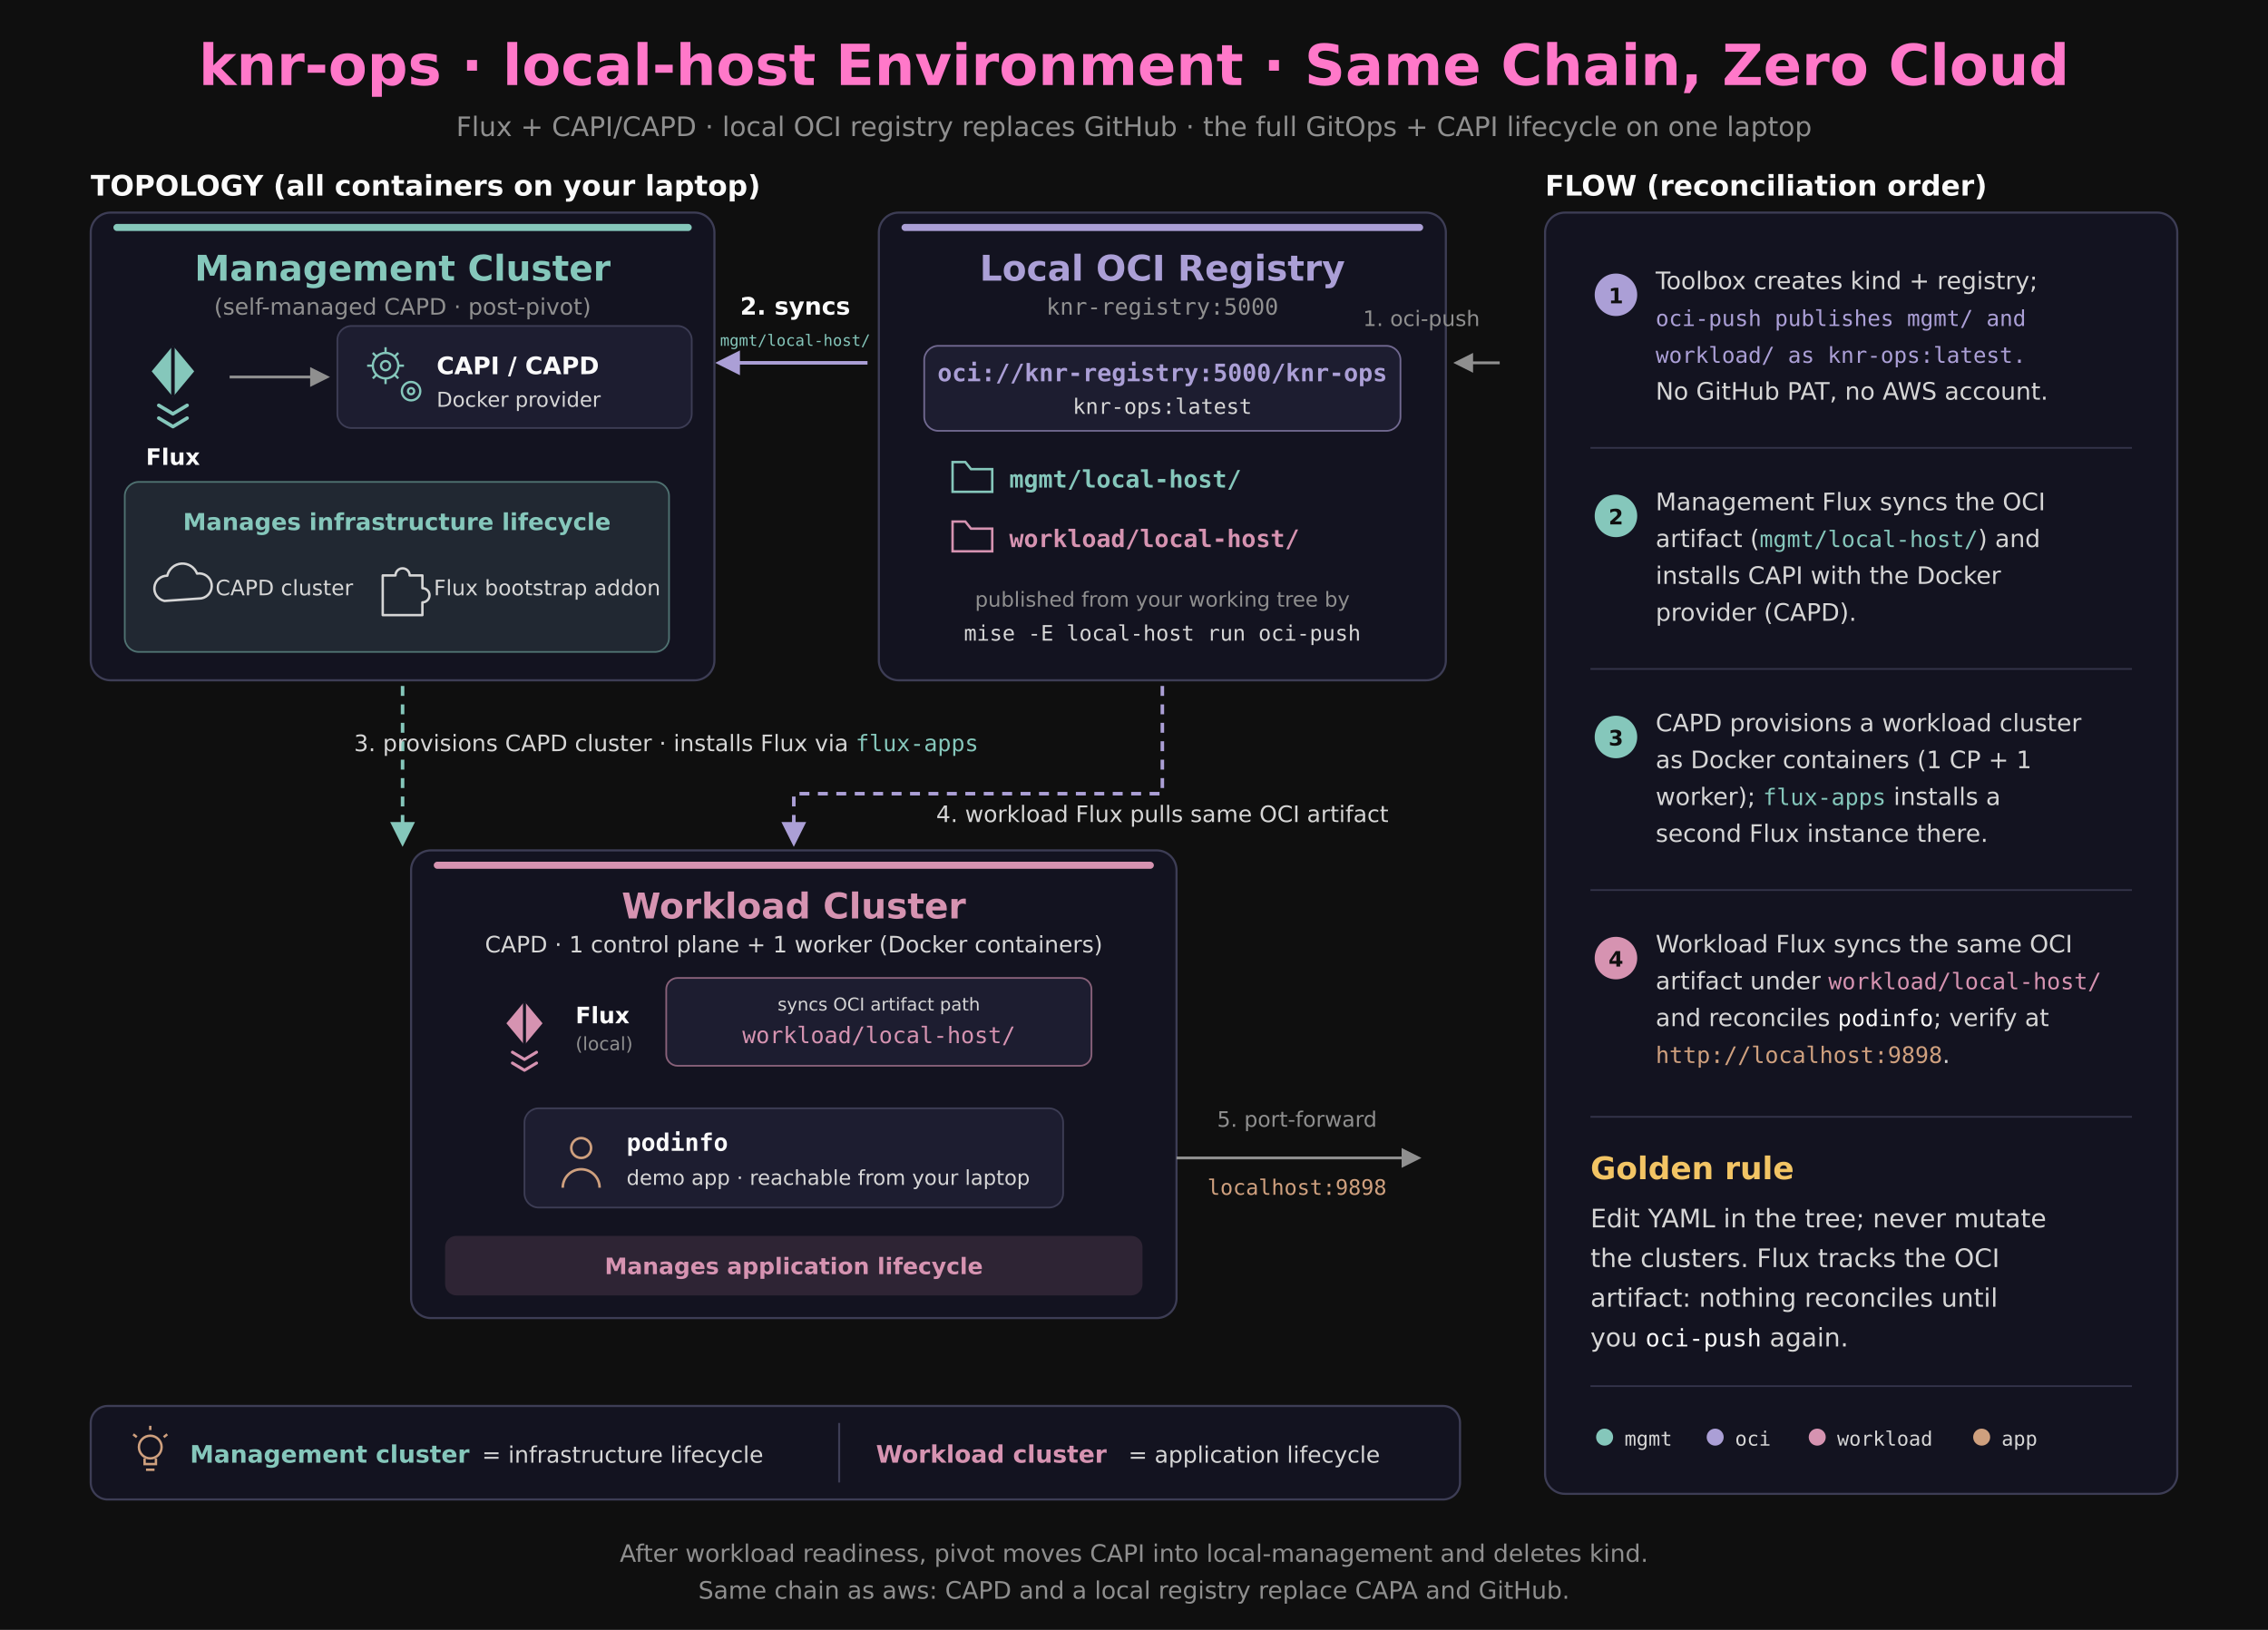
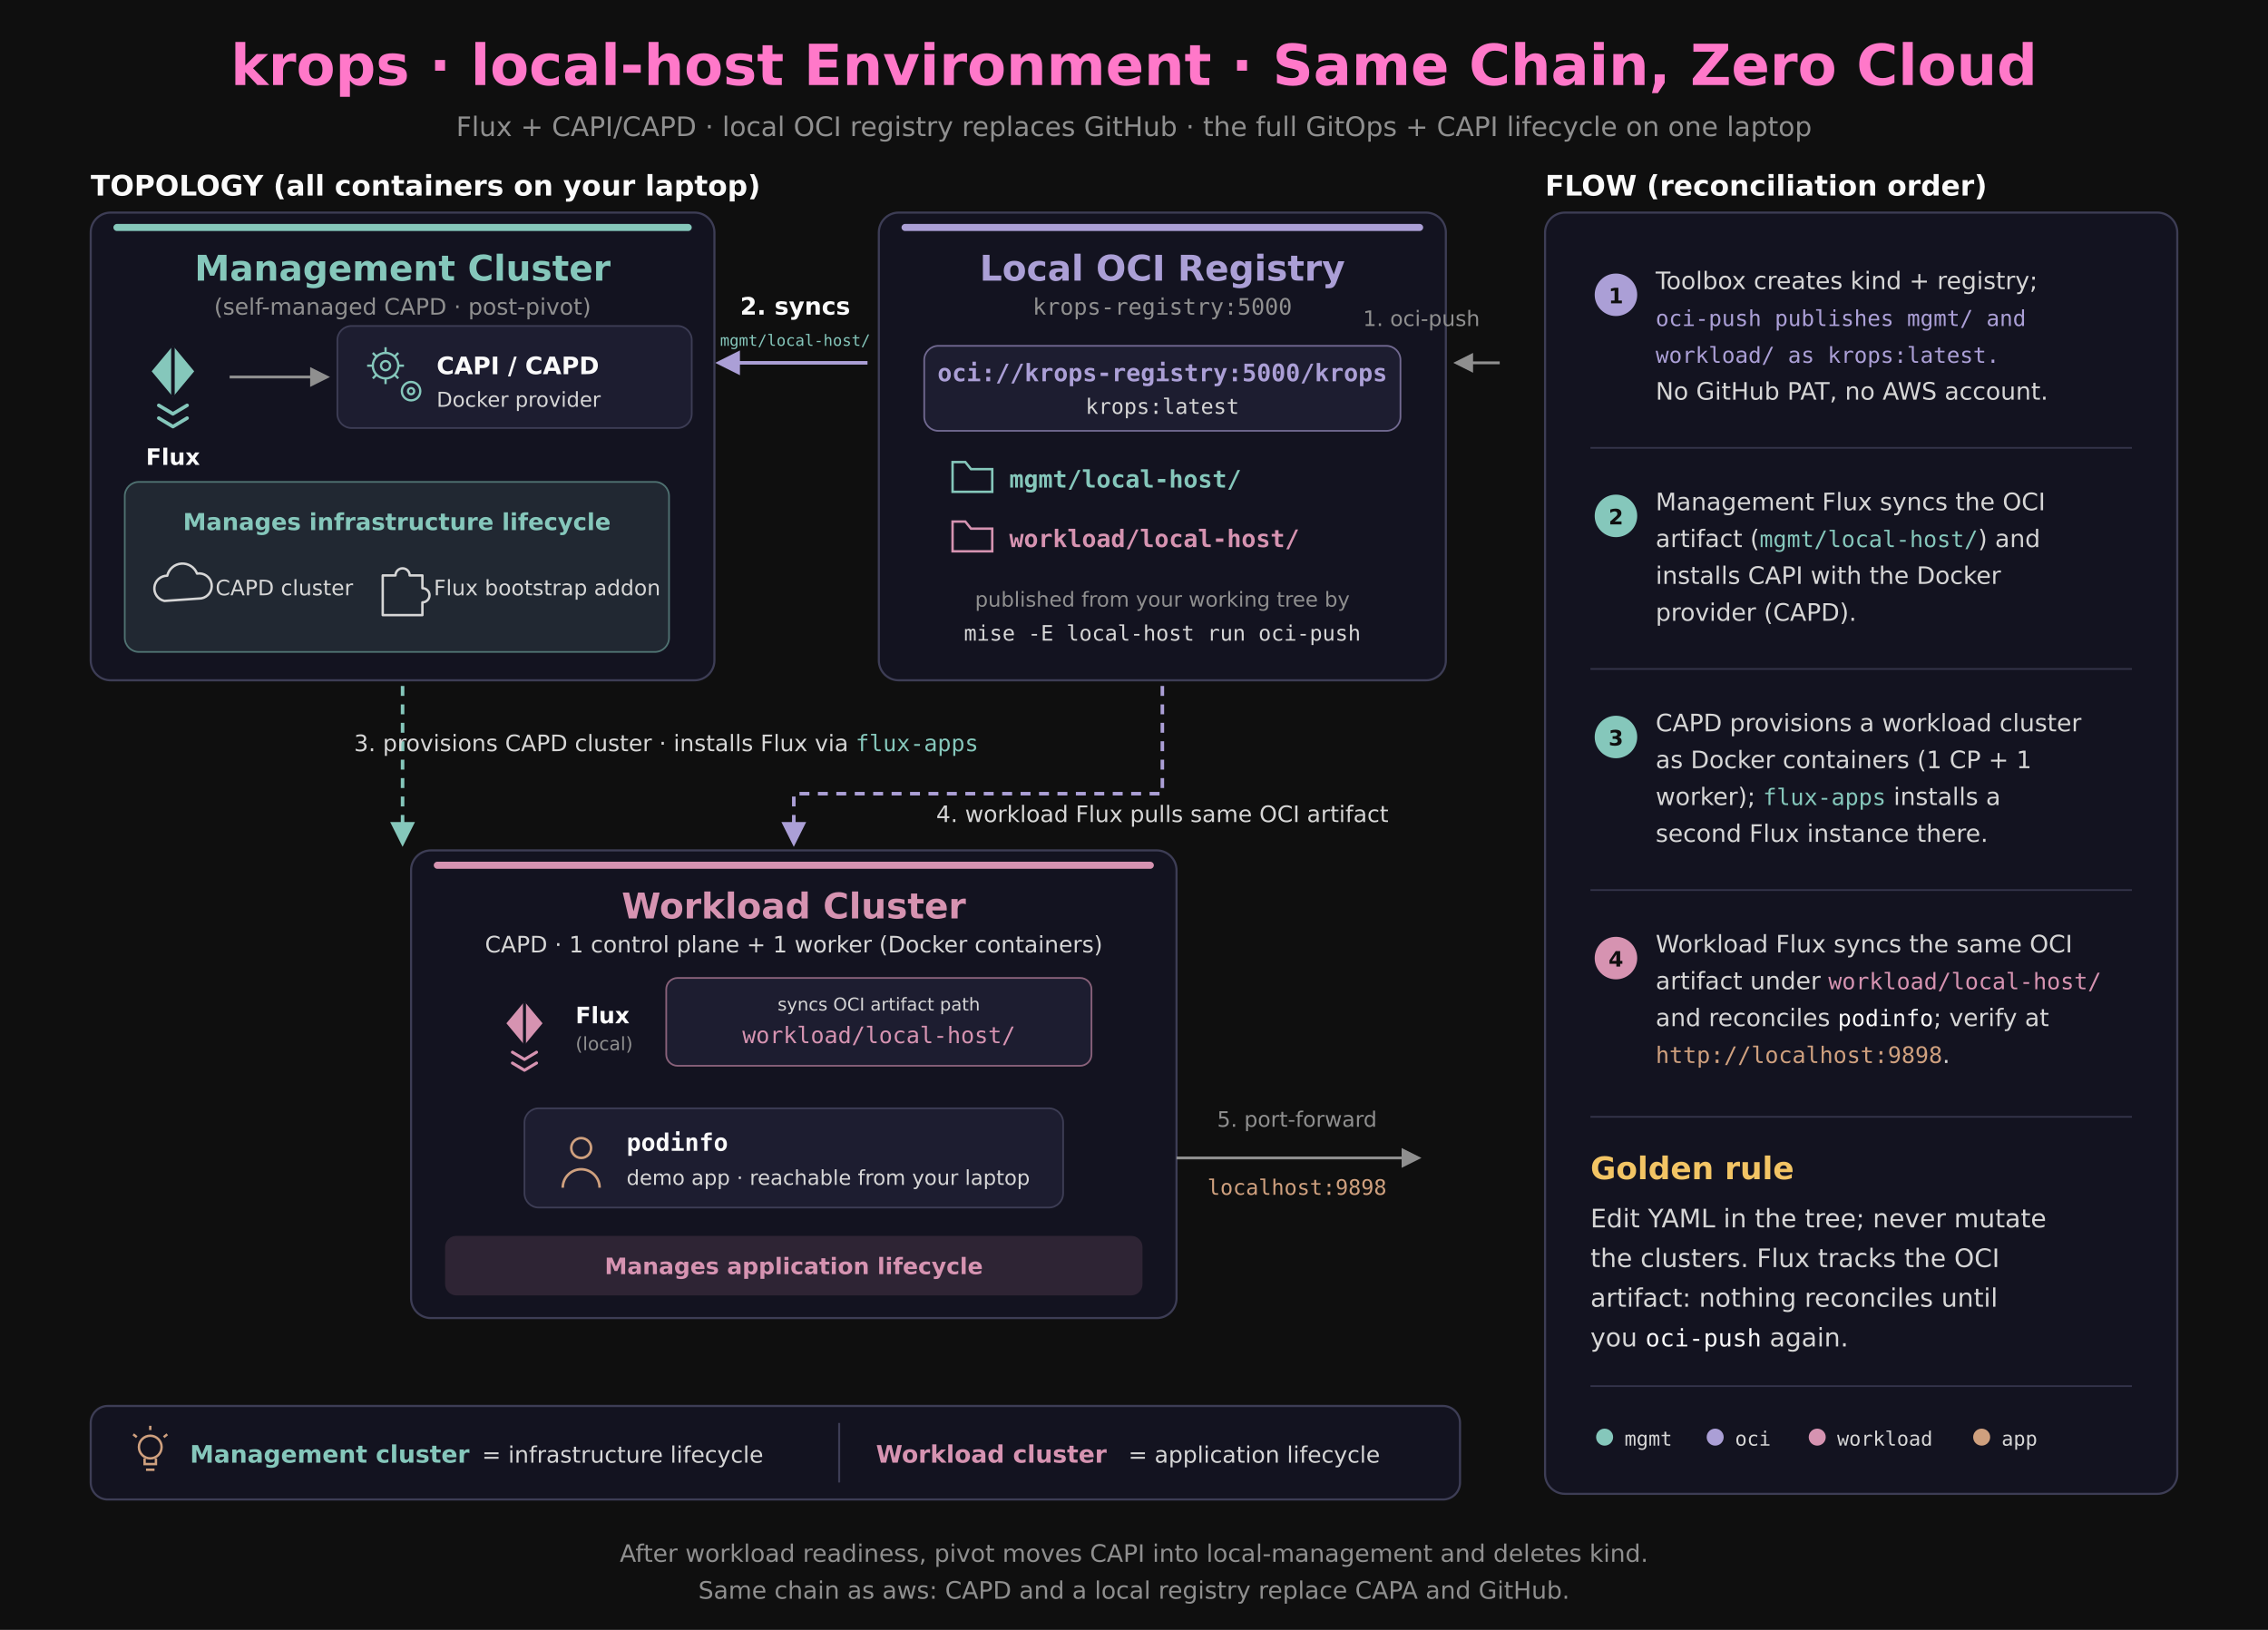
<svg xmlns="http://www.w3.org/2000/svg" width="1600" height="1150" viewBox="0 0 1600 1150">
  <defs>
    <marker id="arrow-teal" viewBox="0 0 10 10" refX="8" refY="5" markerWidth="7" markerHeight="7" orient="auto-start-reverse">
      <path d="M0,0 L10,5 L0,10 z" fill="#85c7bb" />
    </marker>
    <marker id="arrow-gray" viewBox="0 0 10 10" refX="8" refY="5" markerWidth="7" markerHeight="7" orient="auto-start-reverse">
      <path d="M0,0 L10,5 L0,10 z" fill="#8f8f8f" />
    </marker>
    <marker id="arrow-purple" viewBox="0 0 10 10" refX="8" refY="5" markerWidth="7" markerHeight="7" orient="auto-start-reverse">
      <path d="M0,0 L10,5 L0,10 z" fill="#ab9fd6" />
    </marker>
  </defs>
  <rect width="1600" height="1150" fill="#0f0f0f" />
-   <text x="800" y="60" text-anchor="middle" font-family="DejaVu Sans" font-size="40" font-weight="bold" fill="#ff78c9">knr-ops · local-host Environment · Same Chain, Zero Cloud</text>
+   <text x="800" y="60" text-anchor="middle" font-family="DejaVu Sans" font-size="40" font-weight="bold" fill="#ff78c9">krops · local-host Environment · Same Chain, Zero Cloud</text>
  <text x="800" y="96" text-anchor="middle" font-family="DejaVu Sans" font-size="19" fill="#8f8f8f">Flux + CAPI/CAPD · local OCI registry replaces GitHub · the full GitOps + CAPI lifecycle on one laptop</text>
  <text x="64" y="138" font-family="DejaVu Sans" font-size="20" font-weight="bold" fill="#fafafa">TOPOLOGY (all containers on your laptop)</text>
  <text x="1090" y="138" font-family="DejaVu Sans" font-size="20" font-weight="bold" fill="#fafafa">FLOW (reconciliation order)</text>
  <line x1="612" y1="256" x2="508" y2="256" stroke="#ab9fd6" stroke-width="2.5" marker-end="url(#arrow-purple)" />
  <text x="561" y="222" text-anchor="middle" font-family="DejaVu Sans" font-size="17" font-weight="bold" fill="#fafafa">2. syncs</text>
  <text x="561" y="244" text-anchor="middle" font-family="DejaVu Sans Mono" font-size="11" fill="#85c7bb">mgmt/local-host/</text>
  <path d="M284,484 V594" fill="none" stroke="#85c7bb" stroke-width="2.5" stroke-dasharray="7,6" marker-end="url(#arrow-teal)" />
  <text x="470" y="530" text-anchor="middle" font-family="DejaVu Sans" font-size="16" fill="#d6d6d6">3. provisions CAPD cluster · installs Flux via <tspan font-family="DejaVu Sans Mono" fill="#85c7bb">flux-apps</tspan>
  </text>
  <path d="M820,484 V560 H560 V594" fill="none" stroke="#ab9fd6" stroke-width="2.5" stroke-dasharray="7,6" marker-end="url(#arrow-purple)" />
  <text x="820" y="580" text-anchor="middle" font-family="DejaVu Sans" font-size="16" fill="#d6d6d6">4. workload Flux pulls same OCI artifact</text>
  <rect x="64" y="150" width="440" height="330" rx="14" fill="#131320" stroke="#3d3d55" stroke-width="1.5" />
  <rect x="80" y="158" width="408" height="5" rx="2.5" fill="#85c7bb" />
  <text x="284" y="198" text-anchor="middle" font-family="DejaVu Sans" font-size="25" font-weight="bold" fill="#85c7bb">Management Cluster</text>
  <text x="284" y="222" text-anchor="middle" font-family="DejaVu Sans" font-size="16" fill="#8f8f8f">(self-managed CAPD · post-pivot)</text>
  <g transform="translate(122,262)">
    <path d="M0,-18 L15,0 L0,18 L-15,0 Z" fill="#85c7bb" />
    <line x1="0" y1="-18" x2="0" y2="18" stroke="#131320" stroke-width="2.5" />
    <path d="M-10,24 L0,30 L10,24" fill="none" stroke="#85c7bb" stroke-width="2.5" stroke-linecap="round" stroke-linejoin="round" />
    <path d="M-10,33 L0,39 L10,33" fill="none" stroke="#85c7bb" stroke-width="2.5" stroke-linecap="round" stroke-linejoin="round" />
  </g>
  <text x="122" y="328" text-anchor="middle" font-family="DejaVu Sans" font-size="16" font-weight="bold" fill="#fafafa">Flux</text>
  <line x1="162" y1="266" x2="230" y2="266" stroke="#8f8f8f" stroke-width="2" marker-end="url(#arrow-gray)" />
  <rect x="238" y="230" width="250" height="72" rx="10" fill="#1d1d30" stroke="#3d3d55" stroke-width="1.2" />
  <g stroke="#85c7bb" stroke-width="1.6" fill="none">
    <circle cx="272" cy="258" r="9" />
    <circle cx="272" cy="258" r="3.2" />
    <g>
      <line x1="272" y1="245" x2="272" y2="249" />
      <line x1="272" y1="267" x2="272" y2="271" />
      <line x1="259" y1="258" x2="263" y2="258" />
      <line x1="281" y1="258" x2="285" y2="258" />
      <line x1="263" y1="249" x2="266" y2="252" />
      <line x1="278" y1="264" x2="281" y2="267" />
      <line x1="263" y1="267" x2="266" y2="264" />
      <line x1="278" y1="252" x2="281" y2="249" />
    </g>
    <circle cx="290" cy="276" r="6.5" />
    <circle cx="290" cy="276" r="2.2" />
  </g>
  <text x="308" y="264" font-family="DejaVu Sans" font-size="17" font-weight="bold" fill="#fafafa">CAPI / CAPD</text>
  <text x="308" y="287" font-family="DejaVu Sans" font-size="14.5" fill="#d6d6d6">Docker provider</text>
  <rect x="88" y="340" width="384" height="120" rx="10" fill="#85c7bb" fill-opacity="0.12" stroke="#85c7bb" stroke-opacity="0.5" stroke-width="1.2" />
  <text x="280" y="374" text-anchor="middle" font-family="DejaVu Sans" font-size="16.5" font-weight="bold" fill="#85c7bb">Manages infrastructure lifecycle</text>
  <path d="M116,424 a9,9 0 0 1 2,-17.8 a11,11 0 0 1 21,-1.5 a8.5,8.5 0 0 1 3,17.5 z" fill="none" stroke="#d6d6d6" stroke-width="1.7" stroke-linejoin="round" />
  <text x="152" y="420" font-family="DejaVu Sans" font-size="15" fill="#d6d6d6">CAPD cluster</text>
  <g fill="none" stroke="#d6d6d6" stroke-width="1.7" stroke-linejoin="round">
    <path d="M270,406 h9 a5,5 0 1 1 10,0 h9 v9 a5,5 0 1 1 0,10 v9 h-28 z" />
  </g>
  <text x="306" y="420" font-family="DejaVu Sans" font-size="15" fill="#d6d6d6">Flux bootstrap addon</text>
  <rect x="620" y="150" width="400" height="330" rx="14" fill="#131320" stroke="#3d3d55" stroke-width="1.5" />
  <rect x="636" y="158" width="368" height="5" rx="2.5" fill="#ab9fd6" />
  <text x="820" y="198" text-anchor="middle" font-family="DejaVu Sans" font-size="25" font-weight="bold" fill="#ab9fd6">Local OCI Registry</text>
-   <text x="820" y="222" text-anchor="middle" font-family="DejaVu Sans Mono" font-size="16" fill="#8f8f8f">knr-registry:5000</text>
+   <text x="820" y="222" text-anchor="middle" font-family="DejaVu Sans Mono" font-size="16" fill="#8f8f8f">krops-registry:5000</text>
  <rect x="652" y="244" width="336" height="60" rx="10" fill="#1d1d30" stroke="#ab9fd6" stroke-opacity="0.6" stroke-width="1.2" />
-   <text x="820" y="269" text-anchor="middle" font-family="DejaVu Sans Mono" font-size="17" font-weight="bold" fill="#ab9fd6">oci://knr-registry:5000/knr-ops</text>
-   <text x="820" y="292" text-anchor="middle" font-family="DejaVu Sans Mono" font-size="15" fill="#d6d6d6">knr-ops:latest</text>
+   <text x="820" y="269" text-anchor="middle" font-family="DejaVu Sans Mono" font-size="17" font-weight="bold" fill="#ab9fd6">oci://krops-registry:5000/krops</text>
+   <text x="820" y="292" text-anchor="middle" font-family="DejaVu Sans Mono" font-size="15" fill="#d6d6d6">krops:latest</text>
  <g fill="none" stroke-width="1.7">
    <path d="M672,326 h9 l4,5 h15 v16 h-28 z" stroke="#85c7bb" />
    <path d="M672,368 h9 l4,5 h15 v16 h-28 z" stroke="#d693b1" />
  </g>
  <text x="712" y="344" font-family="DejaVu Sans Mono" font-size="17" font-weight="bold" fill="#85c7bb">mgmt/local-host/</text>
  <text x="712" y="386" font-family="DejaVu Sans Mono" font-size="17" font-weight="bold" fill="#d693b1">workload/local-host/</text>
  <text x="820" y="428" text-anchor="middle" font-family="DejaVu Sans" font-size="14.5" fill="#8f8f8f">published from your working tree by</text>
  <text x="820" y="452" text-anchor="middle" font-family="DejaVu Sans Mono" font-size="15" fill="#d6d6d6">mise -E local-host run oci-push</text>
  <line x1="1058" y1="256" x2="1028" y2="256" stroke="#8f8f8f" stroke-width="2" marker-end="url(#arrow-gray)" />
  <text x="1044" y="230" text-anchor="end" font-family="DejaVu Sans" font-size="15" fill="#8f8f8f">1. oci-push</text>
  <rect x="290" y="600" width="540" height="330" rx="14" fill="#131320" stroke="#3d3d55" stroke-width="1.5" />
  <rect x="306" y="608" width="508" height="5" rx="2.5" fill="#d693b1" />
  <text x="560" y="648" text-anchor="middle" font-family="DejaVu Sans" font-size="25" font-weight="bold" fill="#d693b1">Workload Cluster</text>
  <text x="560" y="672" text-anchor="middle" font-family="DejaVu Sans" font-size="16" fill="#d6d6d6">CAPD · 1 control plane + 1 worker (Docker containers)</text>
  <g transform="translate(370,722) scale(0.85)">
    <path d="M0,-18 L15,0 L0,18 L-15,0 Z" fill="#d693b1" />
    <line x1="0" y1="-18" x2="0" y2="18" stroke="#131320" stroke-width="2.5" />
    <path d="M-10,24 L0,30 L10,24" fill="none" stroke="#d693b1" stroke-width="2.5" stroke-linecap="round" stroke-linejoin="round" />
    <path d="M-10,33 L0,39 L10,33" fill="none" stroke="#d693b1" stroke-width="2.5" stroke-linecap="round" stroke-linejoin="round" />
  </g>
  <text x="406" y="722" font-family="DejaVu Sans" font-size="16" font-weight="bold" fill="#fafafa">Flux</text>
  <text x="406" y="741" font-family="DejaVu Sans" font-size="13" fill="#8f8f8f">(local)</text>
  <rect x="470" y="690" width="300" height="62" rx="8" fill="#1d1d30" stroke="#d693b1" stroke-opacity="0.6" stroke-width="1.2" />
  <text x="620" y="713" text-anchor="middle" font-family="DejaVu Sans" font-size="12.5" fill="#d6d6d6">syncs OCI artifact path</text>
  <text x="620" y="736" text-anchor="middle" font-family="DejaVu Sans Mono" font-size="16" fill="#d693b1">workload/local-host/</text>
  <rect x="370" y="782" width="380" height="70" rx="10" fill="#1d1d30" stroke="#3d3d55" stroke-width="1.2" />
  <g stroke="#cfa07e" stroke-width="1.8" fill="none">
    <circle cx="410" cy="810" r="7" />
    <path d="M397,838 a13,13 0 0 1 26,0" />
  </g>
  <text x="442" y="812" font-family="DejaVu Sans Mono" font-size="17" font-weight="bold" fill="#fafafa">podinfo</text>
  <text x="442" y="836" font-family="DejaVu Sans" font-size="14.5" fill="#d6d6d6">demo app · reachable from your laptop</text>
  <rect x="314" y="872" width="492" height="42" rx="8" fill="#d693b1" fill-opacity="0.14" />
  <text x="560" y="899" text-anchor="middle" font-family="DejaVu Sans" font-size="16" font-weight="bold" fill="#d693b1">Manages application lifecycle</text>
  <path d="M830,817 H1000" fill="none" stroke="#8f8f8f" stroke-width="2" marker-end="url(#arrow-gray)" />
  <text x="915" y="795" text-anchor="middle" font-family="DejaVu Sans" font-size="15" fill="#8f8f8f">5. port-forward</text>
  <text x="915" y="843" text-anchor="middle" font-family="DejaVu Sans Mono" font-size="15" fill="#cfa07e">localhost:9898</text>
  <rect x="64" y="992" width="966" height="66" rx="12" fill="#131320" stroke="#3d3d55" stroke-width="1.5" />
  <g stroke="#cfa07e" stroke-width="1.7" fill="none">
    <circle cx="106" cy="1021" r="8" />
    <path d="M102,1029 v4 h8 v-4 M103,1037 h6" />
    <line x1="106" y1="1006" x2="106" y2="1009" />
    <line x1="94" y1="1012" x2="96.5" y2="1014" />
    <line x1="118" y1="1012" x2="115.5" y2="1014" />
  </g>
  <text x="134" y="1032" font-family="DejaVu Sans" font-size="17" font-weight="bold" fill="#85c7bb">Management cluster</text>
  <text x="340" y="1032" font-family="DejaVu Sans" font-size="16" fill="#d6d6d6">= infrastructure lifecycle</text>
  <line x1="592" y1="1004" x2="592" y2="1046" stroke="#3d3d55" stroke-width="1.4" />
  <text x="618" y="1032" font-family="DejaVu Sans" font-size="17" font-weight="bold" fill="#d693b1">Workload cluster</text>
  <text x="796" y="1032" font-family="DejaVu Sans" font-size="16" fill="#d6d6d6">= application lifecycle</text>
  <rect x="1090" y="150" width="446" height="904" rx="14" fill="#131320" stroke="#3d3d55" stroke-width="1.5" />
  <circle cx="1140" cy="208" r="15" fill="#ab9fd6" />
  <text x="1140" y="214" text-anchor="middle" font-family="DejaVu Sans" font-size="15" font-weight="bold" fill="#0f0f0f">1</text>
  <text x="1168" y="204" font-family="DejaVu Sans" font-size="17" fill="#d6d6d6">Toolbox creates kind + registry;</text>
  <text x="1168" y="230" font-family="DejaVu Sans Mono" font-size="15.5" fill="#ab9fd6">oci-push publishes mgmt/ and</text>
-   <text x="1168" y="256" font-family="DejaVu Sans Mono" font-size="15.5" fill="#ab9fd6">workload/ as knr-ops:latest.</text>
+   <text x="1168" y="256" font-family="DejaVu Sans Mono" font-size="15.5" fill="#ab9fd6">workload/ as krops:latest.</text>
  <text x="1168" y="282" font-family="DejaVu Sans" font-size="17" fill="#d6d6d6">No GitHub PAT, no AWS account.</text>
  <line x1="1122" y1="316" x2="1504" y2="316" stroke="#34344a" stroke-width="1.2" />
  <circle cx="1140" cy="364" r="15" fill="#85c7bb" />
  <text x="1140" y="370" text-anchor="middle" font-family="DejaVu Sans" font-size="15" font-weight="bold" fill="#0f0f0f">2</text>
  <text x="1168" y="360" font-family="DejaVu Sans" font-size="17" fill="#d6d6d6">Management Flux syncs the OCI</text>
  <text x="1168" y="386" font-family="DejaVu Sans" font-size="17" fill="#d6d6d6">artifact (<tspan font-family="DejaVu Sans Mono" font-size="16" fill="#85c7bb">mgmt/local-host/</tspan>) and</text>
  <text x="1168" y="412" font-family="DejaVu Sans" font-size="17" fill="#d6d6d6">installs CAPI with the Docker</text>
  <text x="1168" y="438" font-family="DejaVu Sans" font-size="17" fill="#d6d6d6">provider (CAPD).</text>
  <line x1="1122" y1="472" x2="1504" y2="472" stroke="#34344a" stroke-width="1.2" />
  <circle cx="1140" cy="520" r="15" fill="#85c7bb" />
  <text x="1140" y="526" text-anchor="middle" font-family="DejaVu Sans" font-size="15" font-weight="bold" fill="#0f0f0f">3</text>
  <text x="1168" y="516" font-family="DejaVu Sans" font-size="17" fill="#d6d6d6">CAPD provisions a workload cluster</text>
  <text x="1168" y="542" font-family="DejaVu Sans" font-size="17" fill="#d6d6d6">as Docker containers (1 CP + 1</text>
  <text x="1168" y="568" font-family="DejaVu Sans" font-size="17" fill="#d6d6d6">worker); <tspan font-family="DejaVu Sans Mono" font-size="16" fill="#85c7bb">flux-apps</tspan> installs a</text>
  <text x="1168" y="594" font-family="DejaVu Sans" font-size="17" fill="#d6d6d6">second Flux instance there.</text>
  <line x1="1122" y1="628" x2="1504" y2="628" stroke="#34344a" stroke-width="1.2" />
  <circle cx="1140" cy="676" r="15" fill="#d693b1" />
  <text x="1140" y="682" text-anchor="middle" font-family="DejaVu Sans" font-size="15" font-weight="bold" fill="#0f0f0f">4</text>
  <text x="1168" y="672" font-family="DejaVu Sans" font-size="17" fill="#d6d6d6">Workload Flux syncs the same OCI</text>
  <text x="1168" y="698" font-family="DejaVu Sans" font-size="17" fill="#d6d6d6">artifact under <tspan font-family="DejaVu Sans Mono" font-size="16" fill="#d693b1">workload/local-host/</tspan>
  </text>
  <text x="1168" y="724" font-family="DejaVu Sans" font-size="17" fill="#d6d6d6">and reconciles <tspan font-family="DejaVu Sans Mono" font-size="16" fill="#fafafa">podinfo</tspan>; verify at</text>
  <text x="1168" y="750" font-family="DejaVu Sans Mono" font-size="16" fill="#cfa07e">http://localhost:9898<tspan font-family="DejaVu Sans" font-size="17" fill="#d6d6d6">.</tspan>
  </text>
  <line x1="1122" y1="788" x2="1504" y2="788" stroke="#34344a" stroke-width="1.2" />
  <text x="1122" y="832" font-family="DejaVu Sans" font-size="22" font-weight="bold" fill="#f2c464">Golden rule</text>
  <text x="1122" y="866" font-family="DejaVu Sans" font-size="18" fill="#d6d6d6">Edit YAML in the tree; never mutate</text>
  <text x="1122" y="894" font-family="DejaVu Sans" font-size="18" fill="#d6d6d6">the clusters. Flux tracks the OCI</text>
  <text x="1122" y="922" font-family="DejaVu Sans" font-size="18" fill="#d6d6d6">artifact: nothing reconciles until</text>
  <text x="1122" y="950" font-family="DejaVu Sans" font-size="18" fill="#d6d6d6">you <tspan font-family="DejaVu Sans Mono" font-size="17" fill="#fafafa">oci-push</tspan> again.</text>
  <line x1="1122" y1="978" x2="1504" y2="978" stroke="#34344a" stroke-width="1.2" />
  <circle cx="1132" cy="1014" r="6" fill="#85c7bb" />
  <text x="1146" y="1020" font-family="DejaVu Sans Mono" font-size="14" fill="#d6d6d6">mgmt</text>
  <circle cx="1210" cy="1014" r="6" fill="#ab9fd6" />
  <text x="1224" y="1020" font-family="DejaVu Sans Mono" font-size="14" fill="#d6d6d6">oci</text>
  <circle cx="1282" cy="1014" r="6" fill="#d693b1" />
  <text x="1296" y="1020" font-family="DejaVu Sans Mono" font-size="14" fill="#d6d6d6">workload</text>
  <circle cx="1398" cy="1014" r="6" fill="#cfa07e" />
  <text x="1412" y="1020" font-family="DejaVu Sans Mono" font-size="14" fill="#d6d6d6">app</text>
  <text x="800" y="1102" text-anchor="middle" font-family="DejaVu Sans" font-size="17" fill="#8f8f8f">After workload readiness, pivot moves CAPI into local-management and deletes kind.</text>
  <text x="800" y="1128" text-anchor="middle" font-family="DejaVu Sans" font-size="17" fill="#8f8f8f">Same chain as aws: CAPD and a local registry replace CAPA and GitHub.</text>
</svg>
